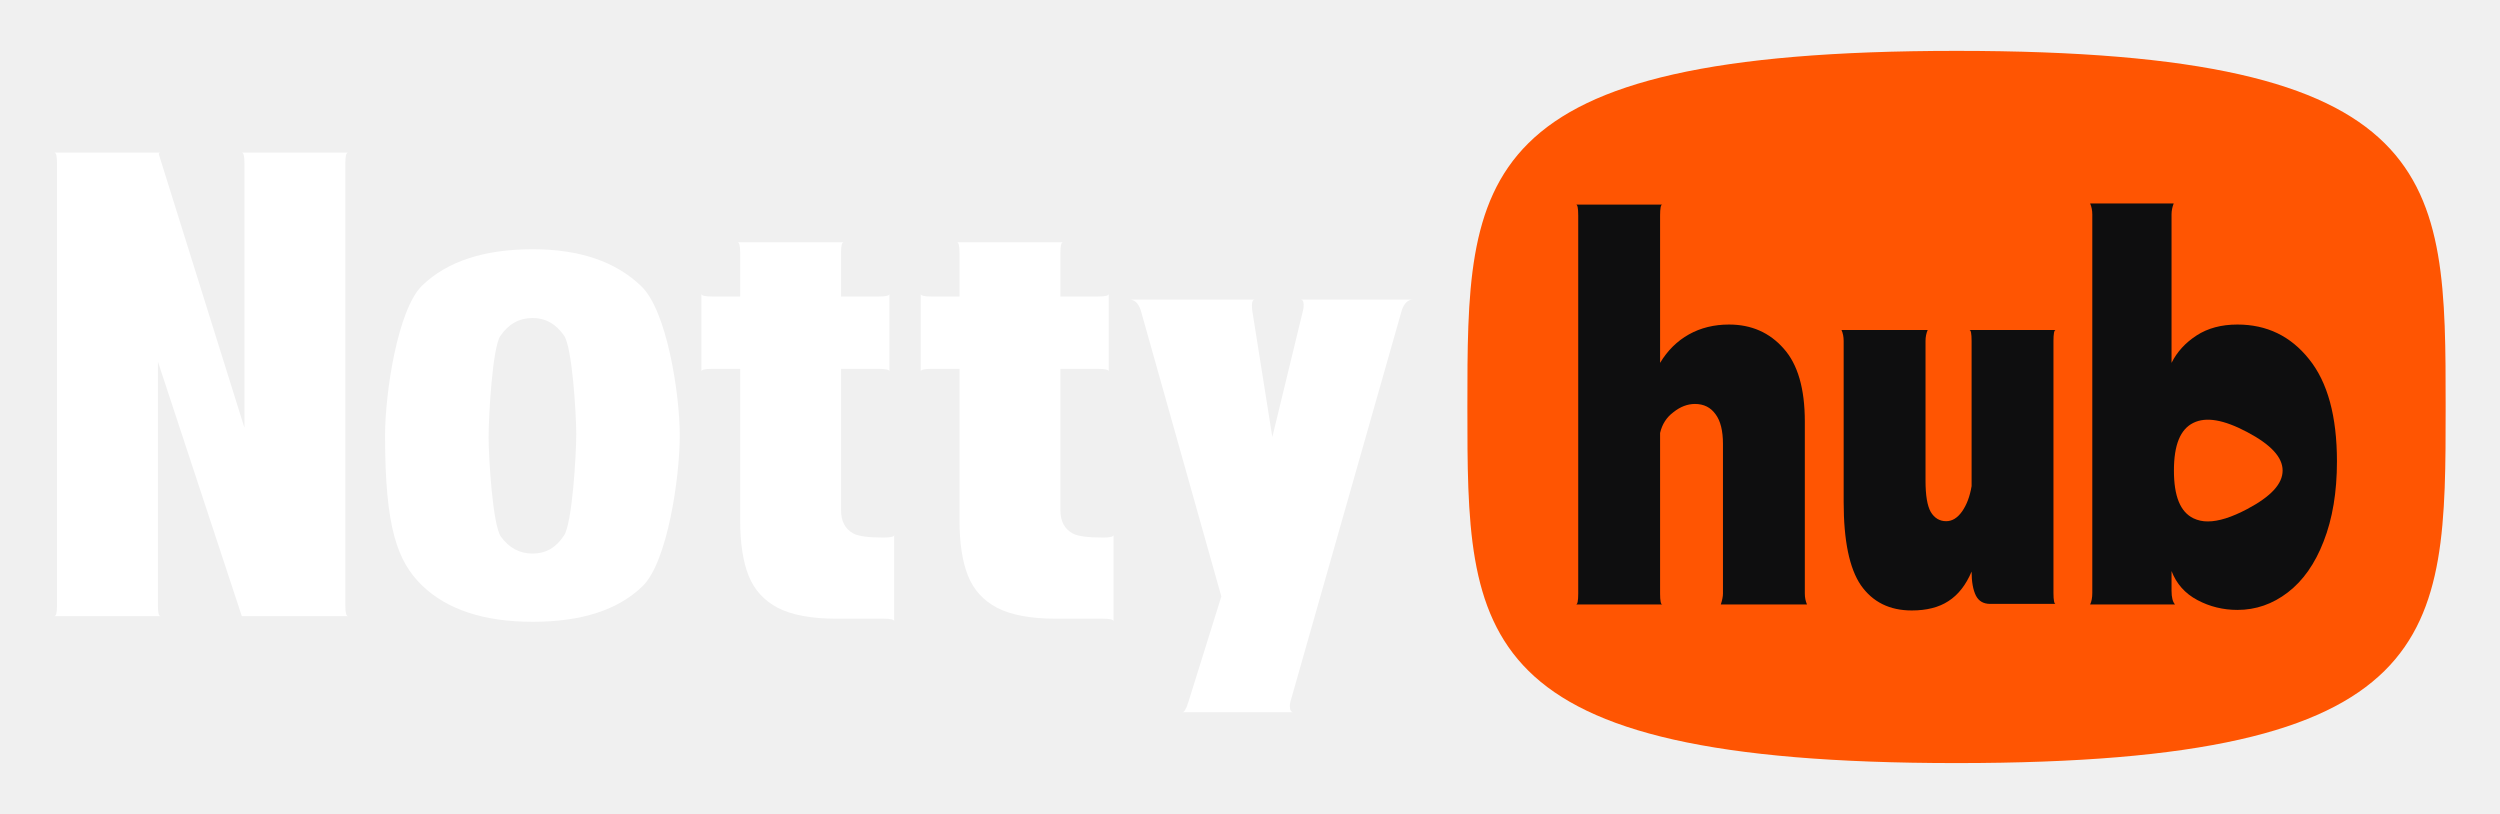
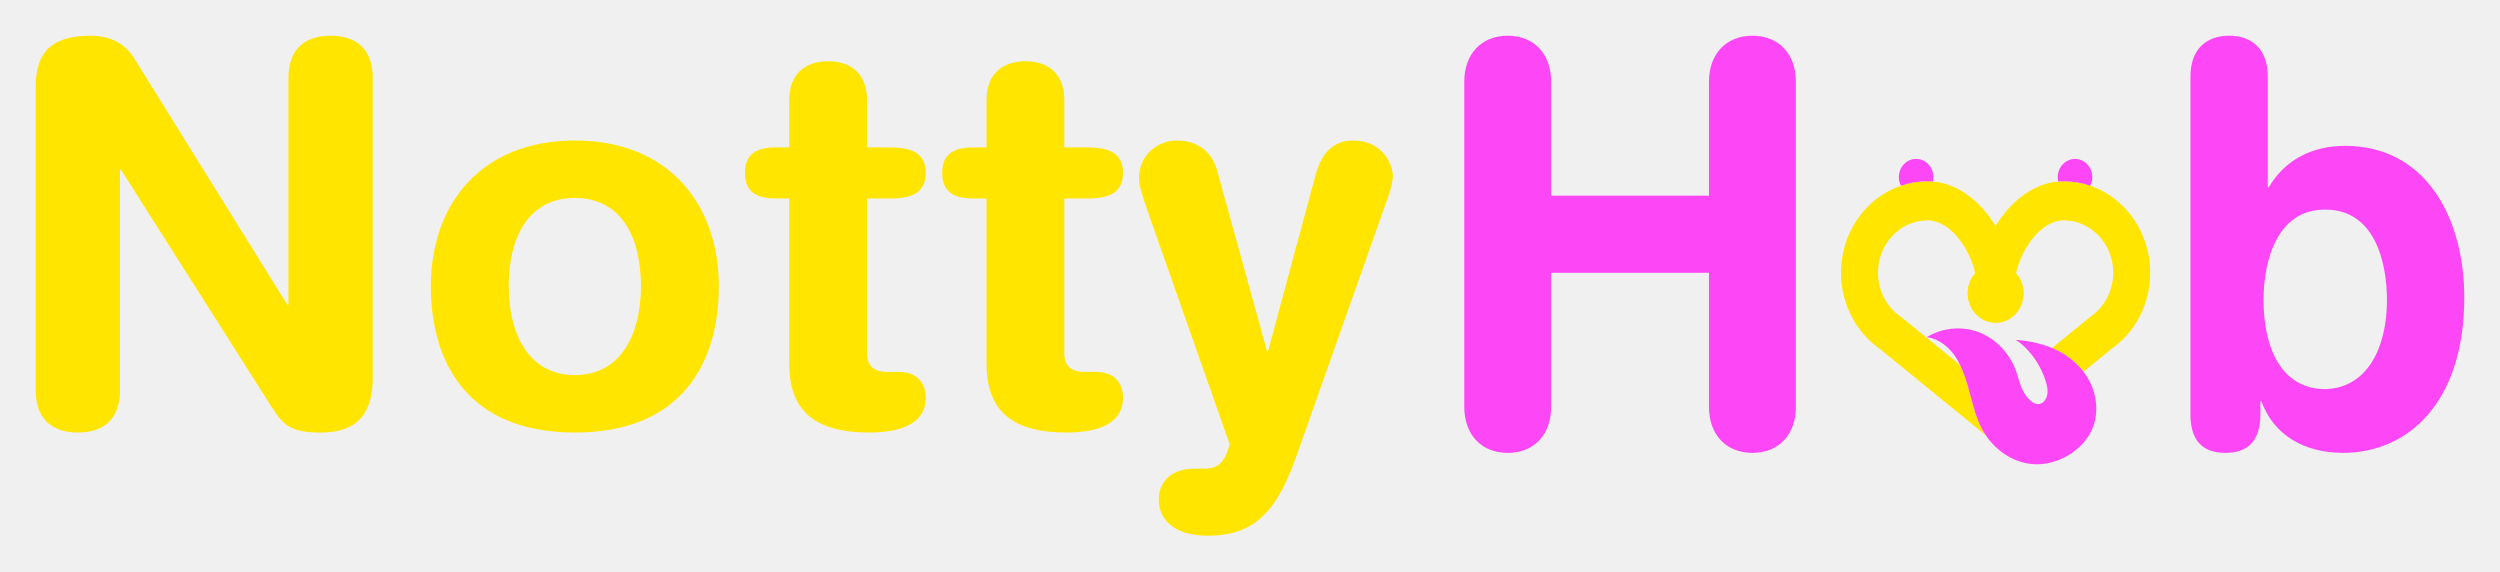
- <svg xmlns="http://www.w3.org/2000/svg" width="86" height="28" viewBox="0 0 86 28" fill="none">
-   <path d="M40.663 24.5C40.711 24.5 40.748 24.47 40.772 24.411C40.809 24.352 40.833 24.299 40.845 24.251C40.858 24.204 40.87 24.168 40.882 24.144L42.014 20.518L39.238 10.661C39.153 10.424 39.025 10.306 38.854 10.306H43.165C43.08 10.306 43.05 10.424 43.074 10.661L43.768 15.034L44.828 10.661C44.84 10.626 44.846 10.566 44.846 10.483C44.846 10.365 44.809 10.306 44.736 10.306H48.609C48.438 10.306 48.31 10.424 48.225 10.661L44.389 24.144C44.377 24.18 44.371 24.227 44.371 24.287C44.371 24.429 44.413 24.5 44.499 24.5H40.663Z" fill="white" />
-   <path d="M37.939 18.492C38.183 18.492 38.305 18.463 38.305 18.403V21.372C38.305 21.313 38.183 21.283 37.939 21.283H36.313C35.461 21.283 34.791 21.159 34.304 20.91C33.829 20.661 33.494 20.294 33.3 19.808C33.105 19.322 33.007 18.688 33.007 17.906V12.689H32.039C31.796 12.689 31.674 12.719 31.674 12.778V10.111C31.674 10.17 31.796 10.2 32.039 10.2H33.007V8.689C33.007 8.452 32.977 8.333 32.916 8.333H36.569C36.508 8.333 36.478 8.452 36.478 8.689V10.2H37.775C38.018 10.2 38.14 10.17 38.14 10.111V12.778C38.14 12.719 38.018 12.689 37.775 12.689H36.478V17.55C36.478 17.929 36.618 18.196 36.898 18.35C37.069 18.445 37.416 18.492 37.939 18.492Z" fill="white" />
-   <path d="M30.393 18.492C30.637 18.492 30.759 18.463 30.759 18.403V21.372C30.759 21.313 30.637 21.283 30.393 21.283H28.768C27.915 21.283 27.246 21.159 26.758 20.91C26.284 20.661 25.949 20.294 25.754 19.808C25.559 19.322 25.462 18.688 25.462 17.906V12.689H24.493C24.25 12.689 24.128 12.719 24.128 12.778V10.111C24.128 10.17 24.25 10.2 24.493 10.2H25.462V8.689C25.462 8.452 25.431 8.333 25.37 8.333H29.023C28.963 8.333 28.932 8.452 28.932 8.689V10.2H30.229C30.473 10.2 30.595 10.17 30.595 10.111V12.778C30.595 12.719 30.473 12.689 30.229 12.689H28.932V17.55C28.932 17.929 29.072 18.196 29.352 18.35C29.523 18.445 29.87 18.492 30.393 18.492Z" fill="white" />
-   <path d="M13.246 14.982C13.246 13.536 13.673 10.649 14.525 9.819C15.39 8.989 16.656 8.574 18.325 8.574C19.932 8.574 21.174 8.995 22.051 9.837C22.94 10.666 23.384 13.548 23.384 14.982C23.384 16.44 22.958 19.334 22.106 20.163C21.266 20.981 20.005 21.39 18.325 21.39C16.656 21.39 15.39 20.975 14.525 20.146C13.673 19.316 13.246 18.178 13.246 14.982ZM16.808 15.036C16.808 15.747 16.948 18.054 17.229 18.457C17.509 18.848 17.874 19.043 18.325 19.043C18.775 19.043 19.134 18.836 19.402 18.421C19.682 18.006 19.823 15.676 19.823 14.929C19.823 14.23 19.682 11.934 19.402 11.543C19.122 11.14 18.763 10.939 18.325 10.939C17.862 10.939 17.49 11.146 17.21 11.561C16.942 11.964 16.808 14.289 16.808 15.036Z" fill="white" />
-   <path d="M1.87 21.194C1.93 21.194 1.961 21.076 1.961 20.839V5.606C1.961 5.369 1.93 5.25 1.87 5.25H5.523C5.474 5.25 5.456 5.274 5.468 5.321L8.409 14.716V5.606C8.409 5.369 8.379 5.25 8.318 5.25H11.971C11.91 5.25 11.88 5.369 11.88 5.606V20.839C11.88 21.076 11.91 21.194 11.971 21.194H8.318L5.432 12.44V20.839C5.432 21.076 5.462 21.194 5.523 21.194H1.87Z" fill="white" />
-   <path d="M84.13 14C84.13 21.875 84.13 26.25 67.304 26.25C50.478 26.25 50.478 21.875 50.478 14C50.478 6.125 50.478 1.75 67.304 1.75C84.13 1.75 84.13 6.125 84.13 14Z" fill="#FF5502" />
-   <path fill-rule="evenodd" clip-rule="evenodd" d="M80.391 15.875C80.391 16.93 80.238 17.847 79.932 18.626C79.636 19.392 79.226 19.976 78.702 20.378C78.178 20.78 77.601 20.981 76.968 20.981C76.474 20.981 76.015 20.868 75.59 20.642C75.165 20.416 74.869 20.083 74.701 19.643V20.322C74.701 20.548 74.741 20.705 74.82 20.793H71.901C71.95 20.692 71.975 20.56 71.975 20.397V7.377C71.975 7.239 71.95 7.113 71.901 7H74.775C74.726 7.126 74.701 7.251 74.701 7.377V12.483C74.889 12.106 75.175 11.792 75.561 11.541C75.946 11.29 76.415 11.164 76.968 11.164C77.976 11.164 78.796 11.56 79.428 12.351C80.07 13.143 80.391 14.317 80.391 15.875ZM75.452 17.829C75.605 17.902 75.777 17.94 75.951 17.937C76.319 17.937 76.766 17.796 77.303 17.512C78.123 17.078 78.522 16.645 78.522 16.187C78.522 15.73 78.123 15.297 77.303 14.863C76.494 14.435 75.889 14.331 75.452 14.546C75.001 14.768 74.783 15.305 74.783 16.187C74.783 17.07 75.001 17.607 75.452 17.829Z" fill="#0E0E0F" />
-   <path d="M70.639 20.397C70.639 20.648 70.664 20.774 70.713 20.774H68.461C68.233 20.774 68.07 20.68 67.972 20.491C67.873 20.29 67.823 20.014 67.823 19.662C67.626 20.127 67.359 20.466 67.023 20.68C66.697 20.893 66.277 21 65.764 21C65.003 21 64.42 20.711 64.015 20.133C63.62 19.555 63.422 18.601 63.422 17.269V11.729C63.422 11.591 63.398 11.466 63.348 11.353H66.312C66.263 11.466 66.238 11.591 66.238 11.729V16.534C66.238 17.037 66.297 17.395 66.416 17.608C66.544 17.822 66.722 17.929 66.949 17.929C67.157 17.929 67.339 17.816 67.498 17.59C67.656 17.363 67.764 17.075 67.823 16.723V11.729C67.823 11.478 67.799 11.353 67.749 11.353H70.713C70.664 11.353 70.639 11.478 70.639 11.729V20.397Z" fill="#0E0E0F" />
-   <path d="M59.27 20.416C59.27 20.516 59.246 20.642 59.196 20.793H62.16C62.111 20.68 62.086 20.554 62.086 20.416V14.499C62.086 13.369 61.844 12.533 61.36 11.993C60.876 11.441 60.248 11.164 59.478 11.164C58.964 11.164 58.505 11.277 58.1 11.503C57.695 11.729 57.364 12.056 57.107 12.483V7.415C57.107 7.163 57.132 7.038 57.181 7.038L54.217 7.038C54.267 7.038 54.291 7.163 54.291 7.415V20.416C54.291 20.667 54.267 20.793 54.217 20.793H57.181C57.132 20.793 57.107 20.667 57.107 20.416V14.895C57.176 14.594 57.329 14.355 57.566 14.179C57.803 13.991 58.05 13.896 58.307 13.896C58.613 13.896 58.85 14.016 59.018 14.254C59.186 14.48 59.27 14.82 59.27 15.272V20.416Z" fill="#0E0E0F" />
+ <svg xmlns="http://www.w3.org/2000/svg" width="105" height="24" viewBox="0 0 105 24" fill="none">
+   <path d="M1.5 3.645C1.5 2.126 2.239 1.5 3.807 1.5C4.569 1.5 5.24 1.79 5.643 2.461L12.071 12.805H12.116V3.265C12.116 2.081 12.788 1.5 13.885 1.5C14.982 1.5 15.654 2.081 15.654 3.265V15.888C15.654 17.34 15.027 18.167 13.482 18.167C12.318 18.167 11.936 17.921 11.466 17.184L5.083 7.13H5.039V16.401C5.039 17.585 4.367 18.166 3.27 18.166C2.173 18.166 1.5 17.585 1.5 16.401V3.645Z" fill="#FFE500" />
+   <path d="M24.143 5.901C28.085 5.901 30.191 8.582 30.191 12.022C30.191 15.284 28.601 18.166 24.143 18.166C19.686 18.166 18.096 15.284 18.096 12.022C18.096 8.582 20.201 5.901 24.143 5.901ZM24.143 15.753C26.092 15.753 26.92 14.011 26.92 12.022C26.92 9.9 26.047 8.314 24.143 8.314C22.24 8.314 21.366 9.9 21.366 12.022C21.366 14.011 22.195 15.753 24.143 15.753Z" fill="#FFE500" />
+   <path d="M33.147 8.336H32.588C31.669 8.336 31.288 7.978 31.288 7.264C31.288 6.549 31.669 6.191 32.588 6.191H33.147V4.203C33.147 3.13 33.797 2.572 34.782 2.572C35.767 2.572 36.417 3.13 36.417 4.203V6.191H37.402C38.365 6.191 38.88 6.482 38.88 7.264C38.88 8.046 38.365 8.336 37.402 8.336H36.417V14.859C36.417 15.351 36.686 15.619 37.268 15.619H37.738C38.455 15.619 38.881 16.021 38.881 16.714C38.881 17.652 38.075 18.166 36.507 18.166C34.133 18.166 33.147 17.183 33.147 15.261V8.336Z" fill="#FFE500" />
+   <path d="M41.434 8.336H40.874C39.955 8.336 39.574 7.978 39.574 7.264C39.574 6.549 39.955 6.191 40.874 6.191H41.434V4.203C41.434 3.13 42.083 2.572 43.068 2.572C44.053 2.572 44.703 3.13 44.703 4.203V6.191H45.688C46.651 6.191 47.166 6.482 47.166 7.264C47.166 8.046 46.651 8.336 45.688 8.336H44.703V14.859C44.703 15.351 44.972 15.619 45.554 15.619H46.024C46.741 15.619 47.167 16.021 47.167 16.714C47.167 17.652 46.361 18.166 44.793 18.166C42.419 18.166 41.434 17.183 41.434 15.261V8.336Z" fill="#FFE500" />
+   <path d="M53.214 14.748H53.259L55.253 7.353C55.476 6.527 55.924 5.901 56.82 5.901C58.12 5.901 58.5 6.974 58.5 7.376C58.5 7.644 58.411 7.979 58.253 8.403L54.468 19.104C53.684 21.338 52.788 22.5 50.728 22.5C49.272 22.5 48.668 21.785 48.668 21.003C48.668 20.132 49.295 19.685 50.168 19.685H50.504C50.93 19.685 51.4 19.663 51.646 18.658L48.242 8.984C47.974 8.202 47.839 7.845 47.839 7.465C47.839 6.571 48.556 5.901 49.43 5.901C50.304 5.901 50.908 6.392 51.11 7.13L53.214 14.748Z" fill="#FFE500" />
+   <path d="M87.79 7.799C87.439 7.678 87.063 7.612 86.673 7.612C86.598 7.612 86.522 7.616 86.448 7.622C85.368 7.717 84.431 8.482 83.815 9.49C83.198 8.482 82.263 7.717 81.181 7.622C81.107 7.616 81.032 7.612 80.957 7.612C80.567 7.612 80.192 7.678 79.839 7.799C78.38 8.298 77.321 9.745 77.321 11.45C77.321 12.74 77.927 13.931 78.943 14.646L83.34 18.232C83.358 18.247 83.377 18.258 83.395 18.27C83.349 18.2 83.304 18.128 83.263 18.053C83.008 17.584 82.875 17.053 82.736 16.531C82.627 16.122 82.509 15.709 82.325 15.332L79.87 13.33C79.87 13.33 79.867 13.328 79.866 13.326C79.866 13.326 79.864 13.326 79.864 13.326C79.848 13.313 79.831 13.302 79.815 13.291C79.227 12.883 78.875 12.196 78.875 11.453C78.875 10.241 79.809 9.255 80.957 9.255C81.871 9.255 82.702 10.363 82.958 11.465C82.76 11.688 82.638 11.986 82.638 12.316C82.638 13.003 83.165 13.56 83.816 13.56C84.467 13.56 84.994 13.003 84.994 12.316C84.994 11.986 84.872 11.688 84.674 11.465C84.93 10.363 85.76 9.254 86.674 9.254C87.822 9.254 88.756 10.24 88.756 11.452C88.756 12.198 88.402 12.886 87.81 13.294C87.794 13.305 87.777 13.318 87.763 13.33C87.759 13.333 87.755 13.336 87.751 13.339L86.185 14.617C86.28 14.657 86.374 14.7 86.466 14.748C86.864 14.956 87.225 15.249 87.504 15.612L88.687 14.647C89.704 13.933 90.309 12.741 90.309 11.452C90.309 9.747 89.251 8.299 87.791 7.8L87.79 7.799Z" fill="#FFE500" />
+   <path d="M73.602 1.5C72.49 1.5 71.777 2.275 71.777 3.426V8.217H65.148V3.426C65.148 2.275 64.437 1.5 63.324 1.5C62.212 1.5 61.5 2.275 61.5 3.426V17.095C61.5 18.246 62.212 19.021 63.324 19.021C64.437 19.021 65.148 18.246 65.148 17.095V11.458H71.777V17.095C71.777 18.246 72.489 19.021 73.602 19.021C74.714 19.021 75.426 18.246 75.426 17.095V3.426C75.426 2.275 74.714 1.5 73.602 1.5Z" fill="#FD46F6" />
+   <path d="M98.494 6.126C97.049 6.126 95.936 6.76 95.291 7.864H95.247V3.214C95.247 2.087 94.602 1.5 93.623 1.5C92.644 1.5 91.999 2.087 91.999 3.214V17.4C91.999 18.457 92.466 19.021 93.467 19.021C94.468 19.021 94.935 18.457 94.935 17.4V16.86H94.98C95.514 18.316 96.826 19.02 98.406 19.02C101.12 19.02 103.5 16.93 103.5 12.491C103.5 9.203 101.92 6.126 98.494 6.126ZM97.672 16.343C95.781 16.343 95.069 14.557 95.069 12.608C95.069 10.847 95.692 8.78 97.672 8.804C99.74 8.804 100.252 11.011 100.252 12.608C100.252 14.628 99.407 16.295 97.672 16.343Z" fill="#FD46F6" />
+   <path d="M86.673 7.612C87.063 7.612 87.439 7.678 87.79 7.799C87.844 7.692 87.878 7.572 87.878 7.442C87.878 7.019 87.552 6.675 87.151 6.675C86.751 6.675 86.425 7.019 86.425 7.442C86.425 7.504 86.434 7.564 86.448 7.622C86.522 7.616 86.598 7.612 86.673 7.612Z" fill="#FD46F6" />
+   <path d="M81.181 7.622C81.195 7.564 81.204 7.504 81.204 7.441C81.204 7.018 80.879 6.674 80.478 6.674C80.077 6.674 79.752 7.018 79.752 7.441C79.752 7.571 79.785 7.692 79.839 7.799C80.192 7.678 80.567 7.612 80.957 7.612C81.032 7.612 81.107 7.616 81.181 7.622Z" fill="#FD46F6" />
+   <path d="M87.504 15.61C87.225 15.248 86.863 14.954 86.466 14.746C86.373 14.698 86.279 14.655 86.184 14.616C85.704 14.414 85.188 14.312 84.671 14.275C84.928 14.449 85.153 14.668 85.346 14.916C85.407 14.994 85.464 15.074 85.519 15.158C85.688 15.42 85.825 15.706 85.919 16.008C85.97 16.17 86.01 16.34 85.994 16.511C85.977 16.681 85.896 16.851 85.752 16.933C85.591 17.024 85.408 16.941 85.278 16.827C84.984 16.569 84.85 16.172 84.74 15.793C84.731 15.761 84.722 15.73 84.713 15.699C84.661 15.528 84.591 15.364 84.508 15.209C84.184 14.603 83.641 14.127 83.012 13.918C82.323 13.689 81.545 13.78 80.919 14.163C81.43 14.216 81.874 14.583 82.161 15.032C82.222 15.129 82.275 15.229 82.325 15.332C82.509 15.709 82.627 16.122 82.736 16.531C82.875 17.053 83.008 17.584 83.263 18.053C83.304 18.128 83.349 18.2 83.395 18.27C83.872 18.987 84.662 19.478 85.491 19.499C86.022 19.513 86.552 19.341 87 19.038C87.383 18.778 87.714 18.417 87.892 17.974C88.136 17.372 88.076 16.657 87.793 16.075C87.712 15.909 87.615 15.754 87.504 15.61Z" fill="#FD46F6" />
</svg>
